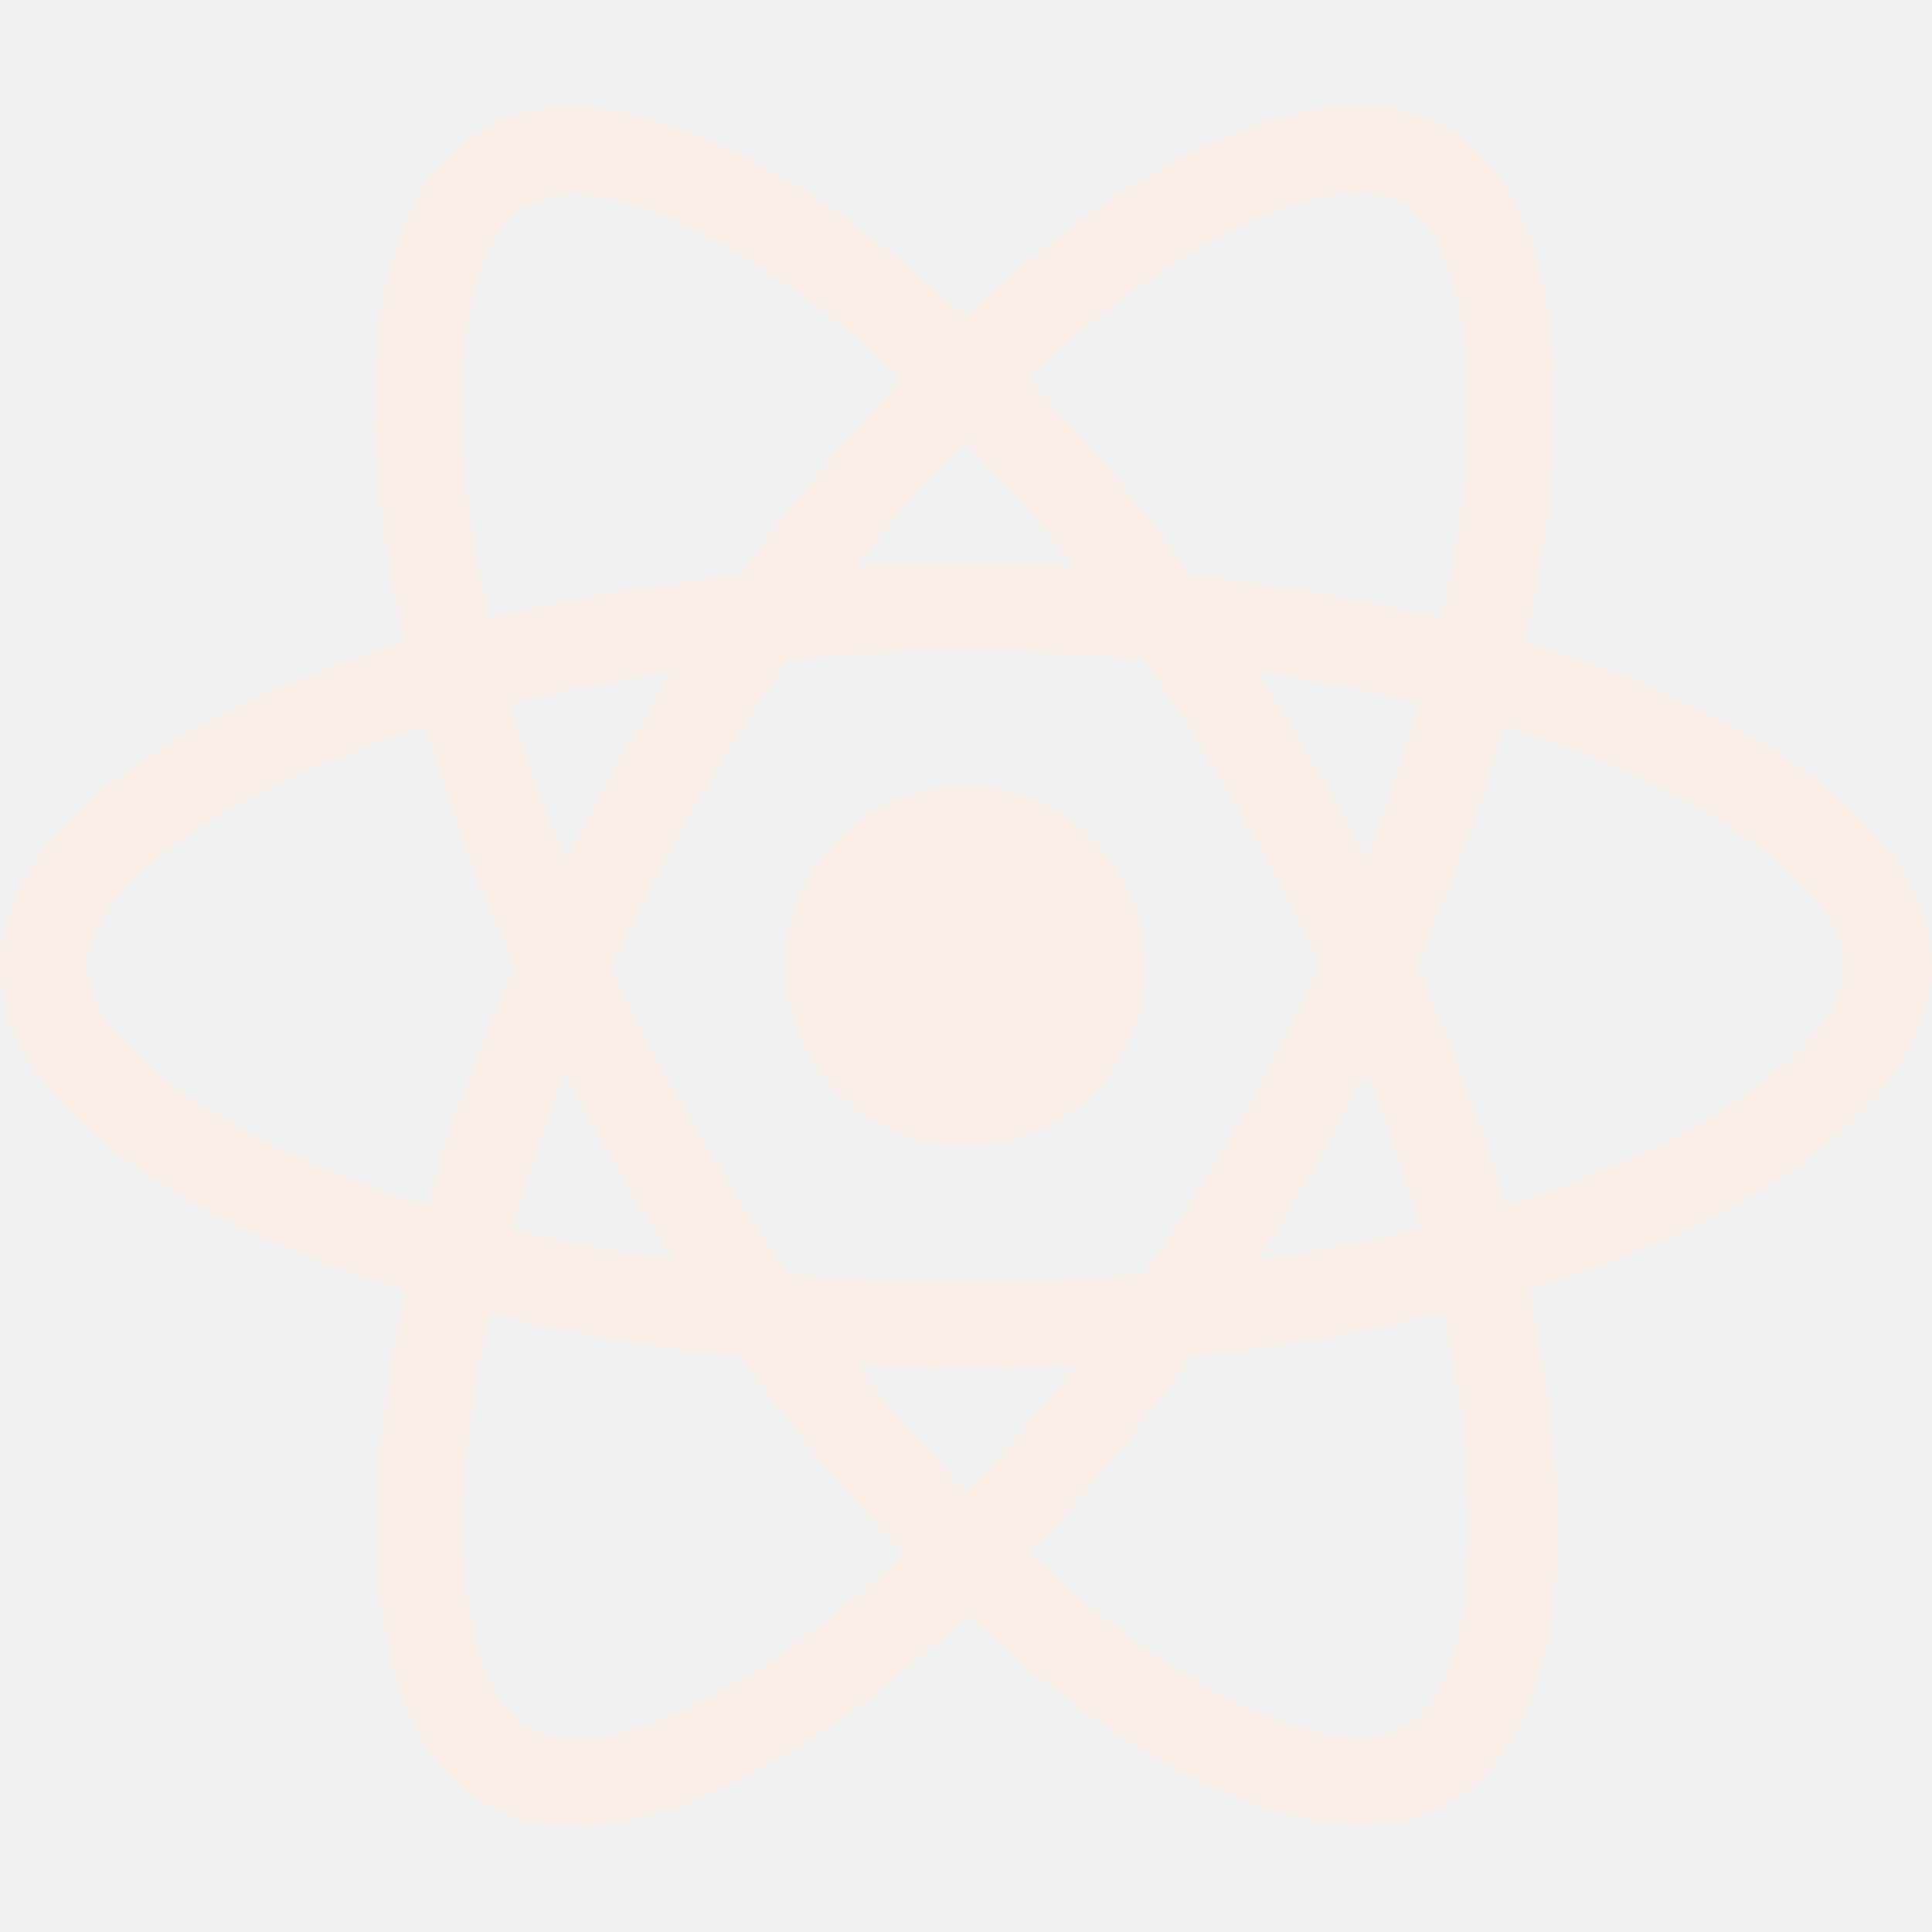
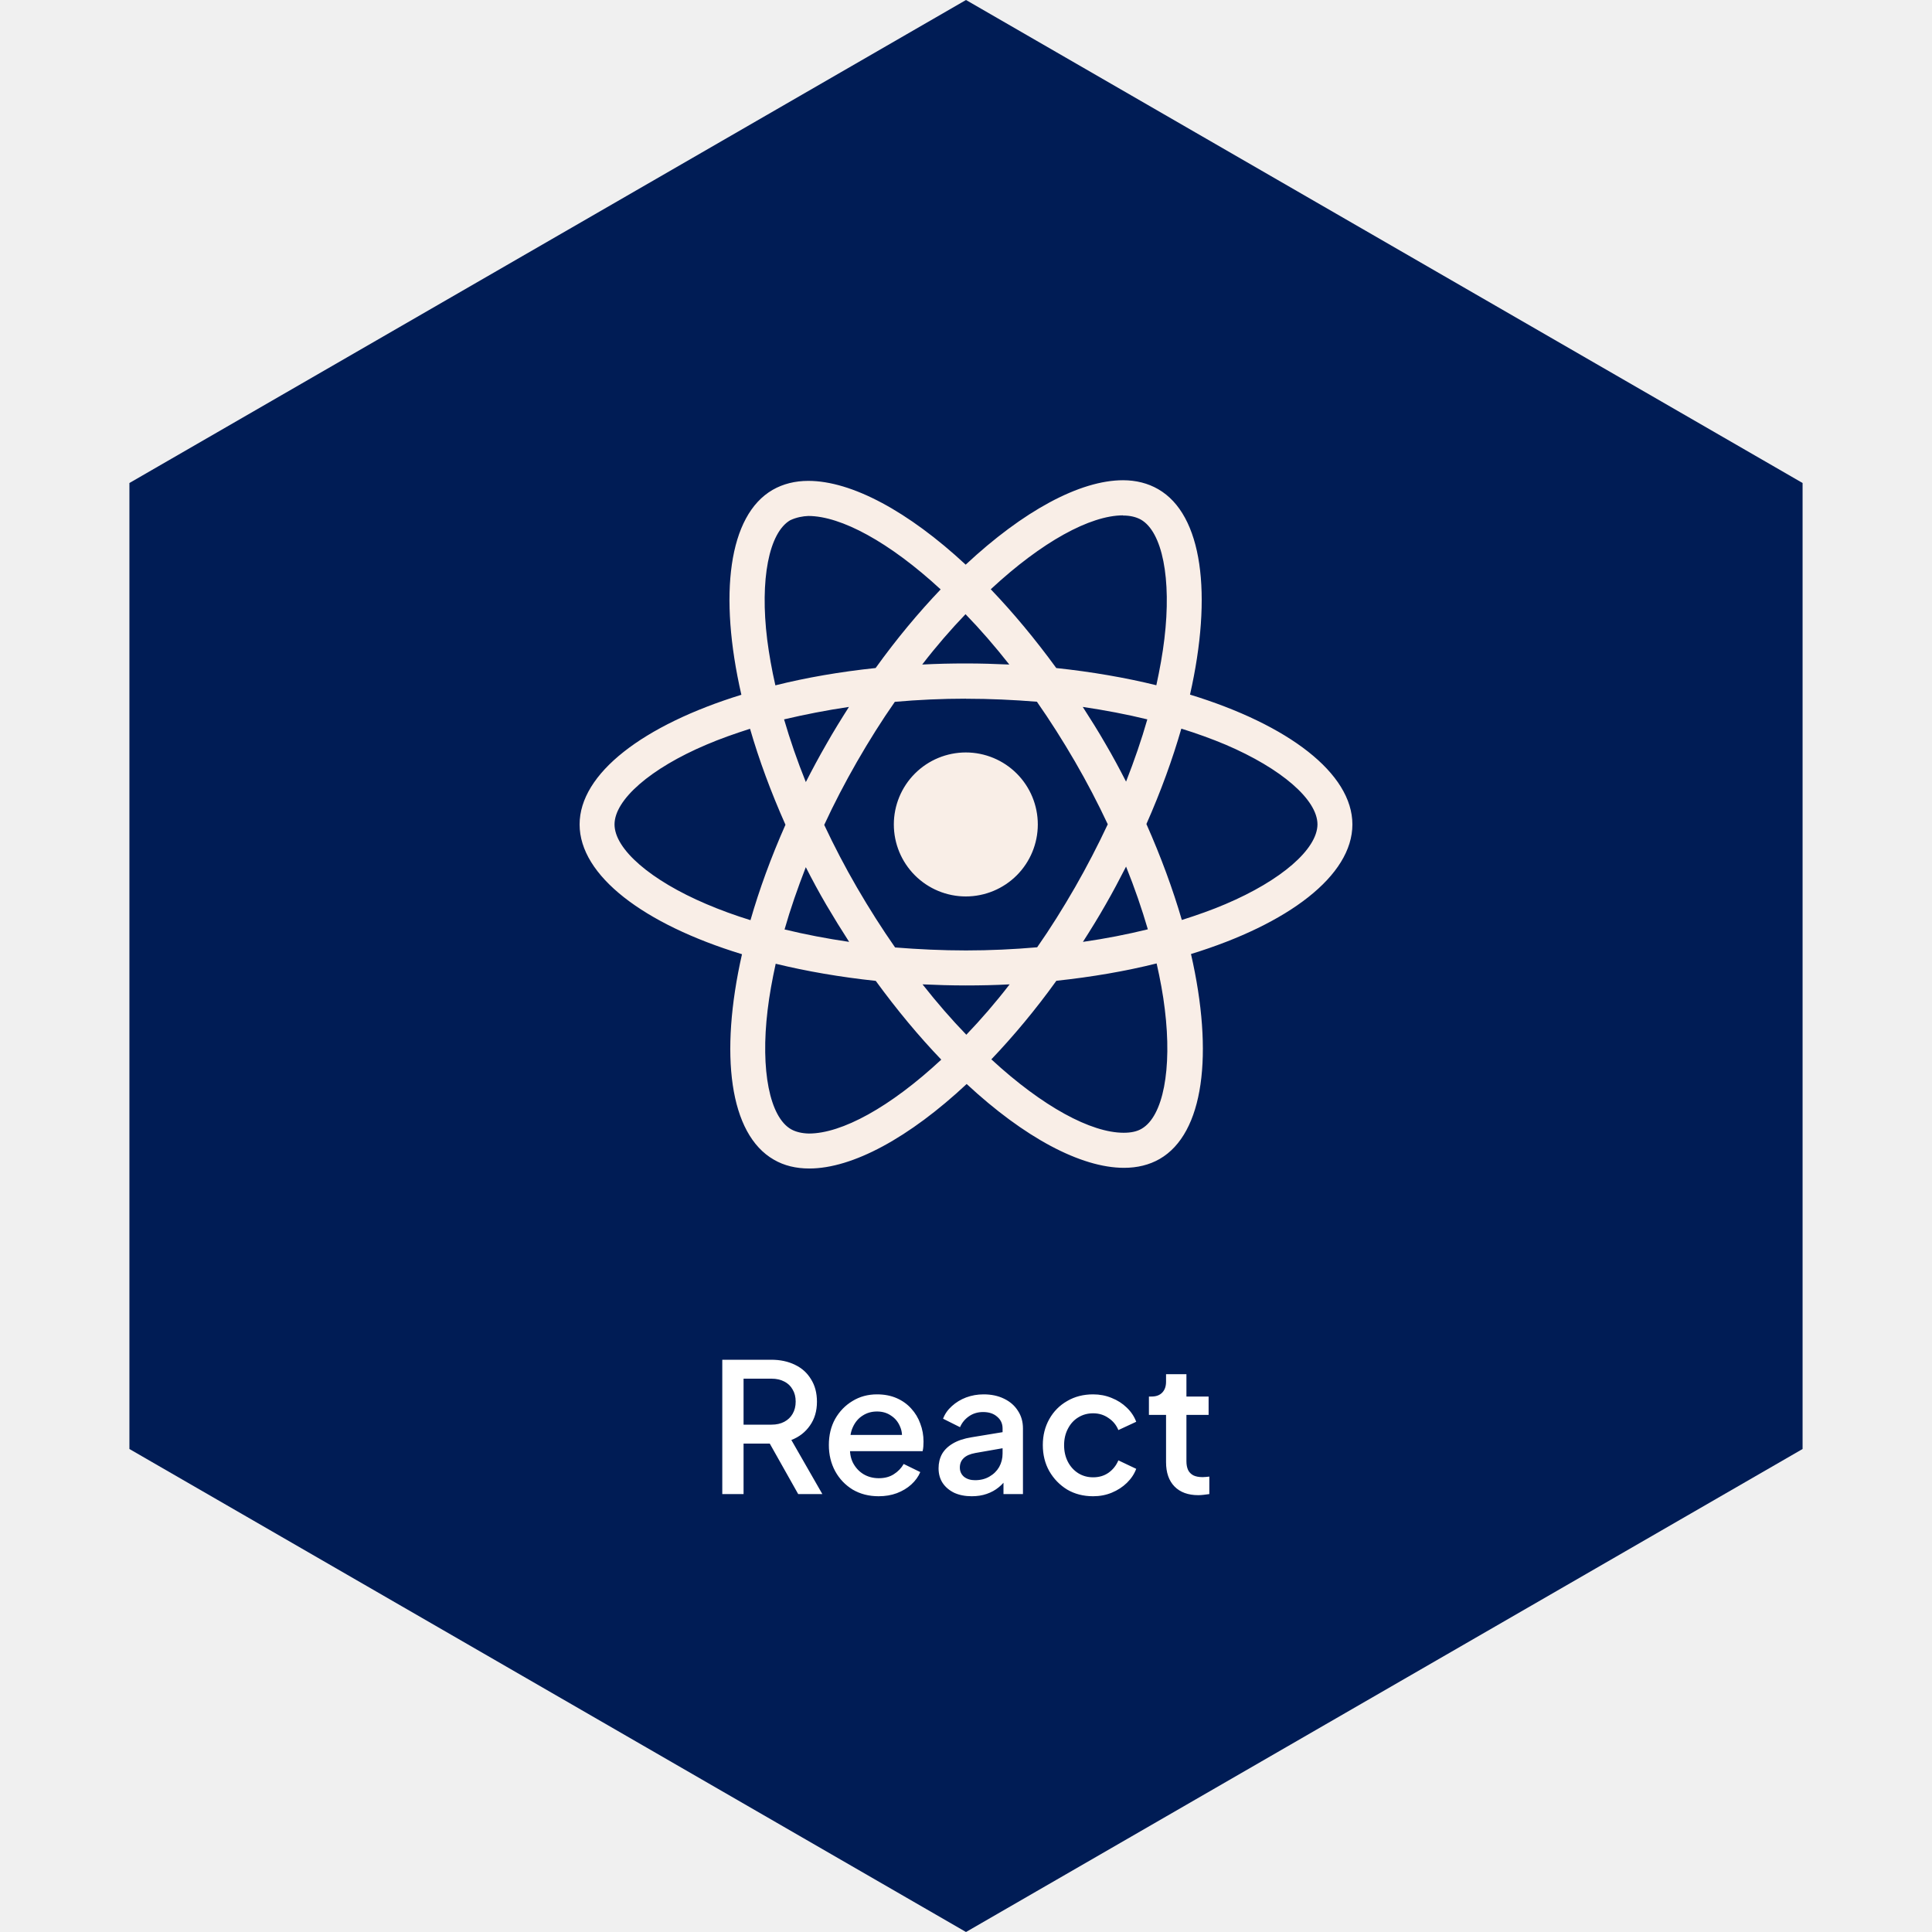
- <svg xmlns="http://www.w3.org/2000/svg" width="80" height="80" viewBox="0 0 80 80" fill="none">
-   <path d="M47.433 40.013C47.433 41.989 46.648 43.885 45.252 45.282C43.854 46.68 41.959 47.466 39.983 47.467C38.007 47.467 36.111 46.681 34.713 45.283C33.315 43.886 32.53 41.99 32.53 40.013C32.53 38.037 33.315 36.142 34.712 34.744C36.109 33.346 38.004 32.561 39.98 32.56C41.957 32.56 43.852 33.345 45.25 34.743C46.648 36.141 47.433 38.036 47.433 40.013ZM56.26 4.38C51.773 4.38 45.903 7.58 39.967 13.12C34.033 7.61 28.16 4.447 23.677 4.447C22.31 4.447 21.067 4.757 19.99 5.373C15.407 8.017 14.38 16.253 16.747 26.59C6.6 29.723 0 34.733 0 40.013C0 45.313 6.633 50.337 16.81 53.447C14.463 63.823 15.51 72.073 20.103 74.713C21.17 75.337 22.403 75.63 23.777 75.63C28.26 75.63 34.133 72.43 40.07 66.883C46.003 72.397 51.877 75.56 56.36 75.56C57.727 75.56 58.97 75.26 60.047 74.643C64.627 72.003 65.657 63.767 63.29 53.426C73.4 50.32 80 45.3 80 40.013C80 34.713 73.367 29.69 63.19 26.573C65.537 16.206 64.49 7.95 59.897 5.307C58.837 4.693 57.607 4.383 56.26 4.38ZM56.243 8.013V8.033C56.993 8.033 57.597 8.18 58.103 8.457C60.323 9.73 61.287 14.573 60.537 20.803C60.357 22.337 60.063 23.953 59.703 25.603C56.503 24.817 53.017 24.213 49.347 23.823C47.147 20.806 44.863 18.067 42.563 15.666C47.87 10.733 52.853 8.027 56.247 8.017L56.243 8.013ZM23.677 8.08C27.05 8.08 32.057 10.773 37.377 15.68C35.09 18.08 32.81 20.803 30.643 23.82C26.953 24.21 23.463 24.813 20.267 25.613C19.893 23.98 19.617 22.4 19.42 20.88C18.653 14.653 19.6 9.813 21.8 8.523C22.433 8.223 23.133 8.097 23.677 8.08ZM39.95 18.247C41.467 19.806 42.983 21.553 44.483 23.46C43.017 23.393 41.517 23.346 40 23.346C38.467 23.346 36.95 23.38 35.467 23.46C36.933 21.553 38.45 19.81 39.95 18.247ZM40 27C42.467 27 44.923 27.113 47.34 27.31C48.693 29.25 50.013 31.32 51.283 33.51C52.523 35.643 53.65 37.81 54.677 39.996C53.65 42.18 52.523 44.363 51.3 46.496C50.033 48.697 48.723 50.79 47.367 52.73C44.94 52.94 42.48 53.056 40 53.056C37.533 53.056 35.077 52.94 32.66 52.746C31.307 50.806 29.987 48.733 28.717 46.547C27.477 44.413 26.35 42.246 25.323 40.06C26.333 37.87 27.477 35.683 28.7 33.547C29.967 31.346 31.277 29.26 32.633 27.32C35.06 27.107 37.52 26.993 40 26.993V27ZM27.883 27.846C27.083 29.103 26.283 30.39 25.537 31.713C24.787 33.013 24.087 34.32 23.42 35.627C22.537 33.44 21.787 31.26 21.167 29.137C23.3 28.637 25.55 28.19 27.883 27.846ZM52.083 27.846C54.4 28.19 56.633 28.613 58.77 29.137C58.17 31.243 57.42 33.41 56.57 35.58C55.903 34.28 55.203 32.97 54.437 31.666C53.687 30.36 52.887 29.087 52.087 27.846H52.083ZM62.293 30.096C63.907 30.596 65.44 31.153 66.877 31.756C72.65 34.223 76.383 37.45 76.383 40.01C76.367 42.57 72.633 45.81 66.86 48.26C65.46 48.86 63.927 49.4 62.343 49.903C61.41 46.71 60.19 43.383 58.677 39.97C60.177 36.58 61.377 33.27 62.293 30.09V30.096ZM17.643 30.11C18.57 33.31 19.793 36.633 21.31 40.043C19.81 43.433 18.603 46.743 17.69 49.923C16.077 49.423 14.543 48.863 13.123 48.257C7.35 45.8 3.617 42.57 3.617 40.01C3.617 37.45 7.35 34.203 13.123 31.756C14.523 31.157 16.057 30.616 17.643 30.11ZM56.57 44.377C57.453 46.566 58.203 48.75 58.823 50.87C56.69 51.393 54.437 51.837 52.103 52.17C52.903 50.92 53.703 49.63 54.453 48.31C55.203 47.01 55.9 45.683 56.57 44.377ZM23.42 44.443C24.087 45.75 24.787 47.053 25.553 48.36C26.32 49.66 27.103 50.933 27.903 52.17C25.587 51.83 23.353 51.403 21.217 50.883C21.817 48.783 22.57 46.61 23.417 44.44L23.42 44.443ZM59.733 54.4C60.107 56.043 60.4 57.627 60.58 59.143C61.347 65.37 60.4 70.21 58.2 71.503C57.71 71.803 57.073 71.93 56.323 71.93C52.95 71.93 47.943 69.24 42.623 64.33C44.91 61.93 47.19 59.21 49.357 56.197C53.047 55.803 56.537 55.2 59.733 54.4ZM20.3 54.433C23.5 55.213 26.987 55.816 30.657 56.206C32.857 59.223 35.14 61.963 37.44 64.36C32.123 69.303 27.133 72.01 23.74 72.01C23.007 71.993 22.387 71.843 21.897 71.57C19.677 70.303 18.713 65.457 19.463 59.227C19.643 57.693 19.94 56.08 20.3 54.433ZM35.5 56.566C36.967 56.633 38.467 56.68 39.983 56.68C41.517 56.68 43.033 56.647 44.517 56.566C43.05 58.473 41.533 60.217 40.033 61.783C38.517 60.217 37 58.473 35.5 56.566Z" fill="#F9EEE7" />
+ <svg xmlns="http://www.w3.org/2000/svg" width="150" height="150" viewBox="0 0 150 150" fill="none">
+   <path d="M75 0L139.952 37.5V112.5L75 150L10.048 112.5V37.5L75 0Z" fill="#001C55" />
+   <path d="M80.575 64.01C80.575 65.492 79.986 66.913 78.939 67.962C77.891 69.01 76.47 69.599 74.987 69.6C73.505 69.6 72.083 69.011 71.035 67.963C69.986 66.914 69.397 65.493 69.397 64.01C69.397 62.528 69.986 61.106 71.034 60.058C72.082 59.01 73.503 58.421 74.985 58.42C76.468 58.42 77.889 59.009 78.938 60.057C79.986 61.105 80.575 62.527 80.575 64.01ZM87.195 37.285C83.83 37.285 79.427 39.685 74.975 43.84C70.525 39.707 66.12 37.335 62.758 37.335C61.733 37.335 60.8 37.567 59.992 38.03C56.555 40.012 55.785 46.19 57.56 53.942C49.95 56.292 45 60.05 45 64.01C45 67.985 49.975 71.752 57.608 74.085C55.847 81.867 56.633 88.055 60.078 90.035C60.877 90.502 61.803 90.722 62.833 90.722C66.195 90.722 70.6 88.322 75.052 84.162C79.502 88.297 83.907 90.67 87.27 90.67C88.295 90.67 89.228 90.445 90.035 89.982C93.47 88.002 94.243 81.825 92.468 74.07C100.05 71.74 105 67.975 105 64.01C105 60.035 100.025 56.267 92.392 53.93C94.153 46.155 93.368 39.962 89.922 37.98C89.127 37.52 88.205 37.287 87.195 37.285ZM87.183 40.01V40.025C87.745 40.025 88.198 40.135 88.578 40.342C90.243 41.297 90.965 44.93 90.403 49.602C90.267 50.752 90.047 51.965 89.778 53.202C87.377 52.612 84.763 52.16 82.01 51.867C80.36 49.605 78.647 47.55 76.922 45.75C80.903 42.05 84.64 40.02 87.185 40.012L87.183 40.01ZM62.758 40.06C65.287 40.06 69.043 42.08 73.032 45.76C71.317 47.56 69.608 49.602 67.983 51.865C65.215 52.157 62.597 52.61 60.2 53.21C59.92 51.985 59.712 50.8 59.565 49.66C58.99 44.99 59.7 41.36 61.35 40.392C61.825 40.167 62.35 40.072 62.758 40.06ZM74.963 47.685C76.1 48.855 77.237 50.165 78.362 51.595C77.263 51.545 76.138 51.51 75 51.51C73.85 51.51 72.713 51.535 71.6 51.595C72.7 50.165 73.838 48.857 74.963 47.685ZM75 54.25C76.85 54.25 78.692 54.335 80.505 54.482C81.52 55.937 82.51 57.49 83.463 59.132C84.392 60.732 85.237 62.357 86.007 63.997C85.237 65.635 84.392 67.272 83.475 68.872C82.525 70.522 81.543 72.092 80.525 73.547C78.705 73.705 76.86 73.792 75 73.792C73.15 73.792 71.308 73.705 69.495 73.56C68.48 72.105 67.49 70.55 66.537 68.91C65.608 67.31 64.763 65.685 63.992 64.045C64.75 62.402 65.608 60.762 66.525 59.16C67.475 57.51 68.457 55.945 69.475 54.49C71.295 54.33 73.14 54.245 75 54.245V54.25ZM65.912 54.885C65.312 55.827 64.713 56.792 64.153 57.785C63.59 58.76 63.065 59.74 62.565 60.72C61.903 59.08 61.34 57.445 60.875 55.852C62.475 55.477 64.162 55.142 65.912 54.885ZM84.062 54.885C85.8 55.142 87.475 55.46 89.078 55.852C88.627 57.432 88.065 59.057 87.427 60.685C86.927 59.71 86.403 58.727 85.828 57.75C85.265 56.77 84.665 55.815 84.065 54.885H84.062ZM91.72 56.572C92.93 56.947 94.08 57.365 95.157 57.817C99.487 59.667 102.288 62.087 102.288 64.007C102.275 65.927 99.475 68.357 95.145 70.195C94.095 70.645 92.945 71.05 91.757 71.427C91.058 69.032 90.142 66.537 89.007 63.977C90.132 61.435 91.032 58.952 91.72 56.567V56.572ZM58.233 56.582C58.928 58.982 59.845 61.475 60.983 64.032C59.858 66.575 58.953 69.057 58.267 71.442C57.057 71.067 55.907 70.647 54.843 70.192C50.513 68.35 47.712 65.927 47.712 64.007C47.712 62.087 50.513 59.652 54.843 57.817C55.892 57.367 57.042 56.962 58.233 56.582ZM87.427 67.282C88.09 68.925 88.653 70.562 89.118 72.152C87.517 72.545 85.828 72.877 84.078 73.127C84.677 72.19 85.278 71.222 85.84 70.232C86.403 69.257 86.925 68.262 87.427 67.282ZM62.565 67.332C63.065 68.312 63.59 69.29 64.165 70.27C64.74 71.245 65.328 72.2 65.927 73.127C64.19 72.872 62.515 72.552 60.913 72.162C61.362 70.587 61.928 68.957 62.562 67.33L62.565 67.332ZM89.8 74.8C90.08 76.032 90.3 77.22 90.435 78.357C91.01 83.027 90.3 86.657 88.65 87.627C88.282 87.852 87.805 87.947 87.243 87.947C84.713 87.947 80.957 85.93 76.968 82.247C78.683 80.447 80.392 78.407 82.017 76.147C84.785 75.852 87.403 75.4 89.8 74.8ZM60.225 74.825C62.625 75.41 65.24 75.862 67.993 76.155C69.642 78.417 71.355 80.472 73.08 82.27C69.093 85.977 65.35 88.007 62.805 88.007C62.255 87.995 61.79 87.882 61.422 87.677C59.758 86.727 59.035 83.092 59.597 78.42C59.733 77.27 59.955 76.06 60.225 74.825ZM71.625 76.425C72.725 76.475 73.85 76.51 74.987 76.51C76.138 76.51 77.275 76.485 78.388 76.425C77.287 77.855 76.15 79.162 75.025 80.337C73.888 79.162 72.75 77.855 71.625 76.425Z" fill="#F9EEE7" />
+   <path d="M56.078 116V105.57H59.872C60.572 105.57 61.188 105.701 61.72 105.962C62.252 106.214 62.667 106.587 62.966 107.082C63.274 107.567 63.428 108.151 63.428 108.832C63.428 109.551 63.246 110.167 62.882 110.68C62.527 111.193 62.047 111.567 61.44 111.8L63.848 116H61.972L59.41 111.45L60.488 112.08H57.73V116H56.078ZM57.73 110.61H59.9C60.283 110.61 60.614 110.535 60.894 110.386C61.174 110.237 61.389 110.031 61.538 109.77C61.697 109.499 61.776 109.182 61.776 108.818C61.776 108.454 61.697 108.141 61.538 107.88C61.389 107.609 61.174 107.404 60.894 107.264C60.614 107.115 60.283 107.04 59.9 107.04H57.73V110.61ZM68.216 116.168C67.46 116.168 66.788 115.995 66.2 115.65C65.622 115.295 65.169 114.819 64.842 114.222C64.516 113.615 64.352 112.939 64.352 112.192C64.352 111.427 64.516 110.75 64.842 110.162C65.178 109.574 65.626 109.112 66.186 108.776C66.746 108.431 67.381 108.258 68.09 108.258C68.66 108.258 69.168 108.356 69.616 108.552C70.064 108.748 70.442 109.019 70.75 109.364C71.058 109.7 71.292 110.087 71.45 110.526C71.618 110.965 71.702 111.431 71.702 111.926C71.702 112.047 71.698 112.173 71.688 112.304C71.679 112.435 71.66 112.556 71.632 112.668H65.598V111.408H70.736L69.98 111.982C70.074 111.525 70.041 111.119 69.882 110.764C69.733 110.4 69.5 110.115 69.182 109.91C68.874 109.695 68.51 109.588 68.09 109.588C67.67 109.588 67.297 109.695 66.97 109.91C66.644 110.115 66.392 110.414 66.214 110.806C66.037 111.189 65.967 111.655 66.004 112.206C65.958 112.719 66.028 113.167 66.214 113.55C66.41 113.933 66.681 114.231 67.026 114.446C67.381 114.661 67.782 114.768 68.23 114.768C68.688 114.768 69.075 114.665 69.392 114.46C69.719 114.255 69.976 113.989 70.162 113.662L71.45 114.292C71.301 114.647 71.068 114.969 70.75 115.258C70.442 115.538 70.069 115.762 69.63 115.93C69.201 116.089 68.73 116.168 68.216 116.168ZM75.446 116.168C74.933 116.168 74.48 116.079 74.088 115.902C73.705 115.715 73.407 115.463 73.192 115.146C72.977 114.819 72.87 114.437 72.87 113.998C72.87 113.587 72.959 113.219 73.136 112.892C73.323 112.565 73.607 112.29 73.99 112.066C74.373 111.842 74.853 111.683 75.432 111.59L78.064 111.156V112.402L75.74 112.808C75.32 112.883 75.012 113.018 74.816 113.214C74.62 113.401 74.522 113.643 74.522 113.942C74.522 114.231 74.629 114.469 74.844 114.656C75.068 114.833 75.353 114.922 75.698 114.922C76.127 114.922 76.501 114.829 76.818 114.642C77.145 114.455 77.397 114.208 77.574 113.9C77.751 113.583 77.84 113.233 77.84 112.85V110.904C77.84 110.531 77.7 110.227 77.42 109.994C77.149 109.751 76.785 109.63 76.328 109.63C75.908 109.63 75.539 109.742 75.222 109.966C74.914 110.181 74.685 110.461 74.536 110.806L73.22 110.148C73.36 109.775 73.589 109.448 73.906 109.168C74.223 108.879 74.592 108.655 75.012 108.496C75.441 108.337 75.894 108.258 76.37 108.258C76.967 108.258 77.495 108.37 77.952 108.594C78.419 108.818 78.778 109.131 79.03 109.532C79.291 109.924 79.422 110.381 79.422 110.904V116H77.91V114.628L78.232 114.67C78.055 114.978 77.826 115.244 77.546 115.468C77.275 115.692 76.963 115.865 76.608 115.986C76.263 116.107 75.875 116.168 75.446 116.168ZM84.87 116.168C84.114 116.168 83.442 115.995 82.854 115.65C82.275 115.295 81.813 114.819 81.468 114.222C81.132 113.625 80.964 112.948 80.964 112.192C80.964 111.445 81.132 110.773 81.468 110.176C81.804 109.579 82.266 109.112 82.854 108.776C83.442 108.431 84.114 108.258 84.87 108.258C85.383 108.258 85.864 108.351 86.312 108.538C86.76 108.715 87.147 108.963 87.474 109.28C87.81 109.597 88.057 109.966 88.216 110.386L86.83 111.03C86.671 110.638 86.414 110.325 86.06 110.092C85.714 109.849 85.318 109.728 84.87 109.728C84.44 109.728 84.053 109.835 83.708 110.05C83.372 110.255 83.106 110.549 82.91 110.932C82.714 111.305 82.616 111.73 82.616 112.206C82.616 112.682 82.714 113.111 82.91 113.494C83.106 113.867 83.372 114.161 83.708 114.376C84.053 114.591 84.44 114.698 84.87 114.698C85.327 114.698 85.724 114.581 86.06 114.348C86.405 114.105 86.662 113.783 86.83 113.382L88.216 114.04C88.066 114.441 87.824 114.805 87.488 115.132C87.161 115.449 86.774 115.701 86.326 115.888C85.878 116.075 85.392 116.168 84.87 116.168ZM93.038 116.084C92.245 116.084 91.629 115.86 91.19 115.412C90.751 114.964 90.532 114.334 90.532 113.522V109.854H89.202V108.426H89.412C89.767 108.426 90.042 108.323 90.238 108.118C90.434 107.913 90.532 107.633 90.532 107.278V106.69H92.114V108.426H93.836V109.854H92.114V113.452C92.114 113.713 92.156 113.937 92.24 114.124C92.324 114.301 92.459 114.441 92.646 114.544C92.833 114.637 93.075 114.684 93.374 114.684C93.449 114.684 93.533 114.679 93.626 114.67C93.719 114.661 93.808 114.651 93.892 114.642V116C93.761 116.019 93.617 116.037 93.458 116.056C93.299 116.075 93.159 116.084 93.038 116.084Z" fill="white" />
</svg>
